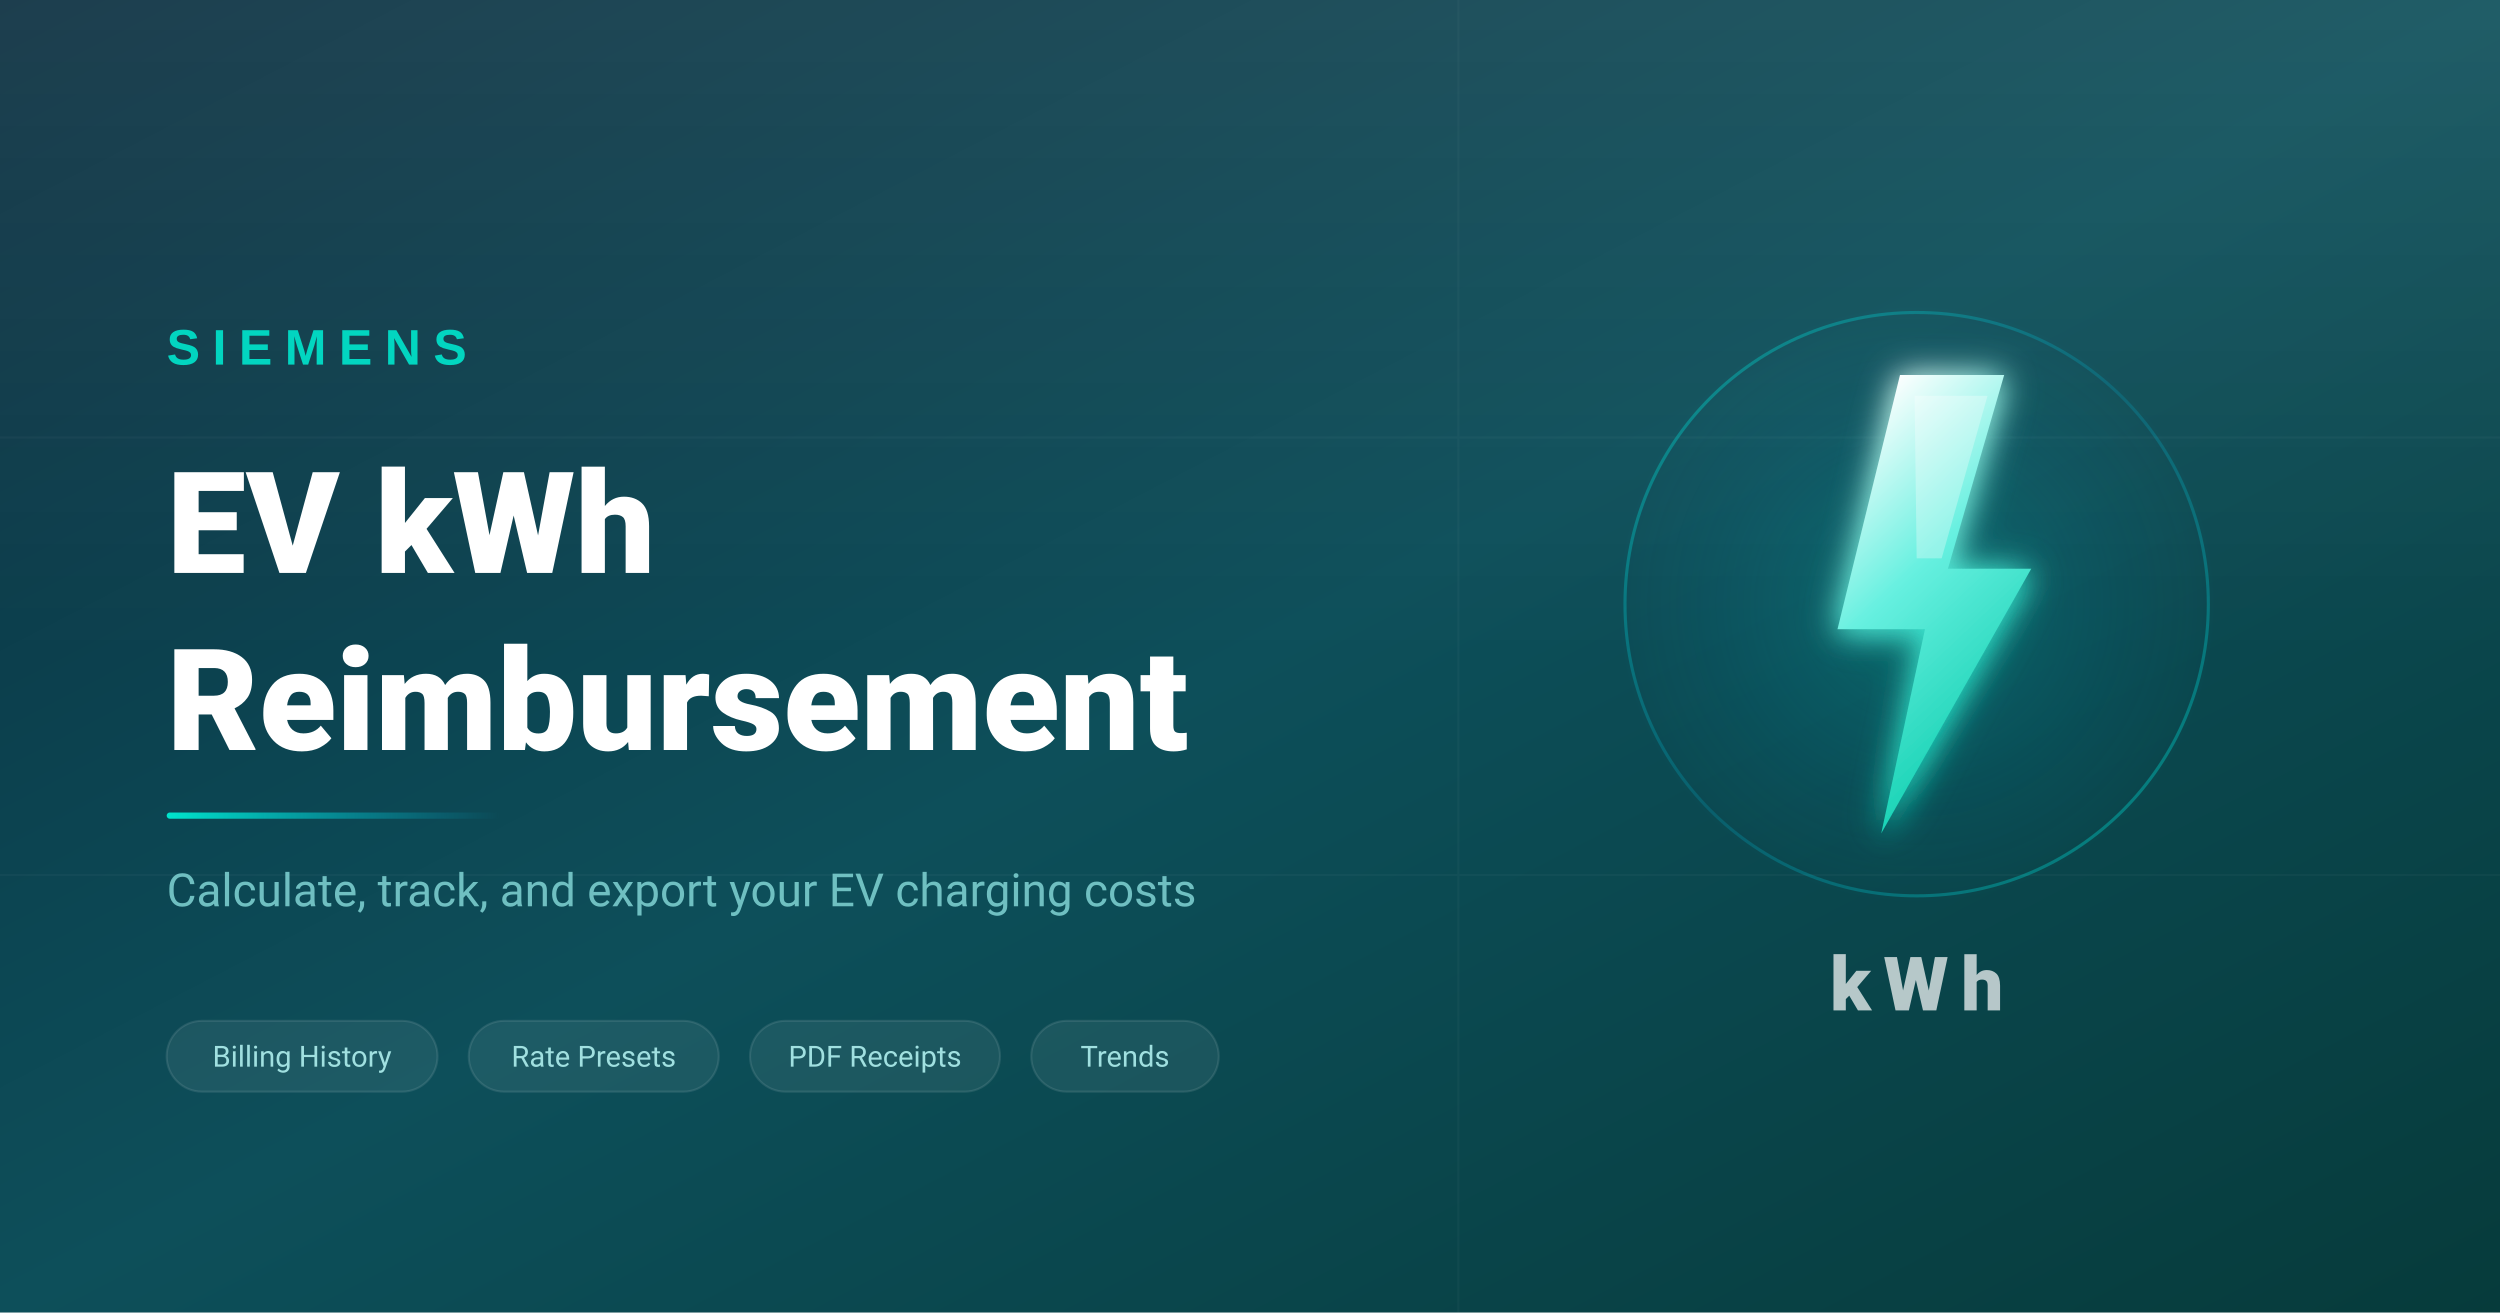
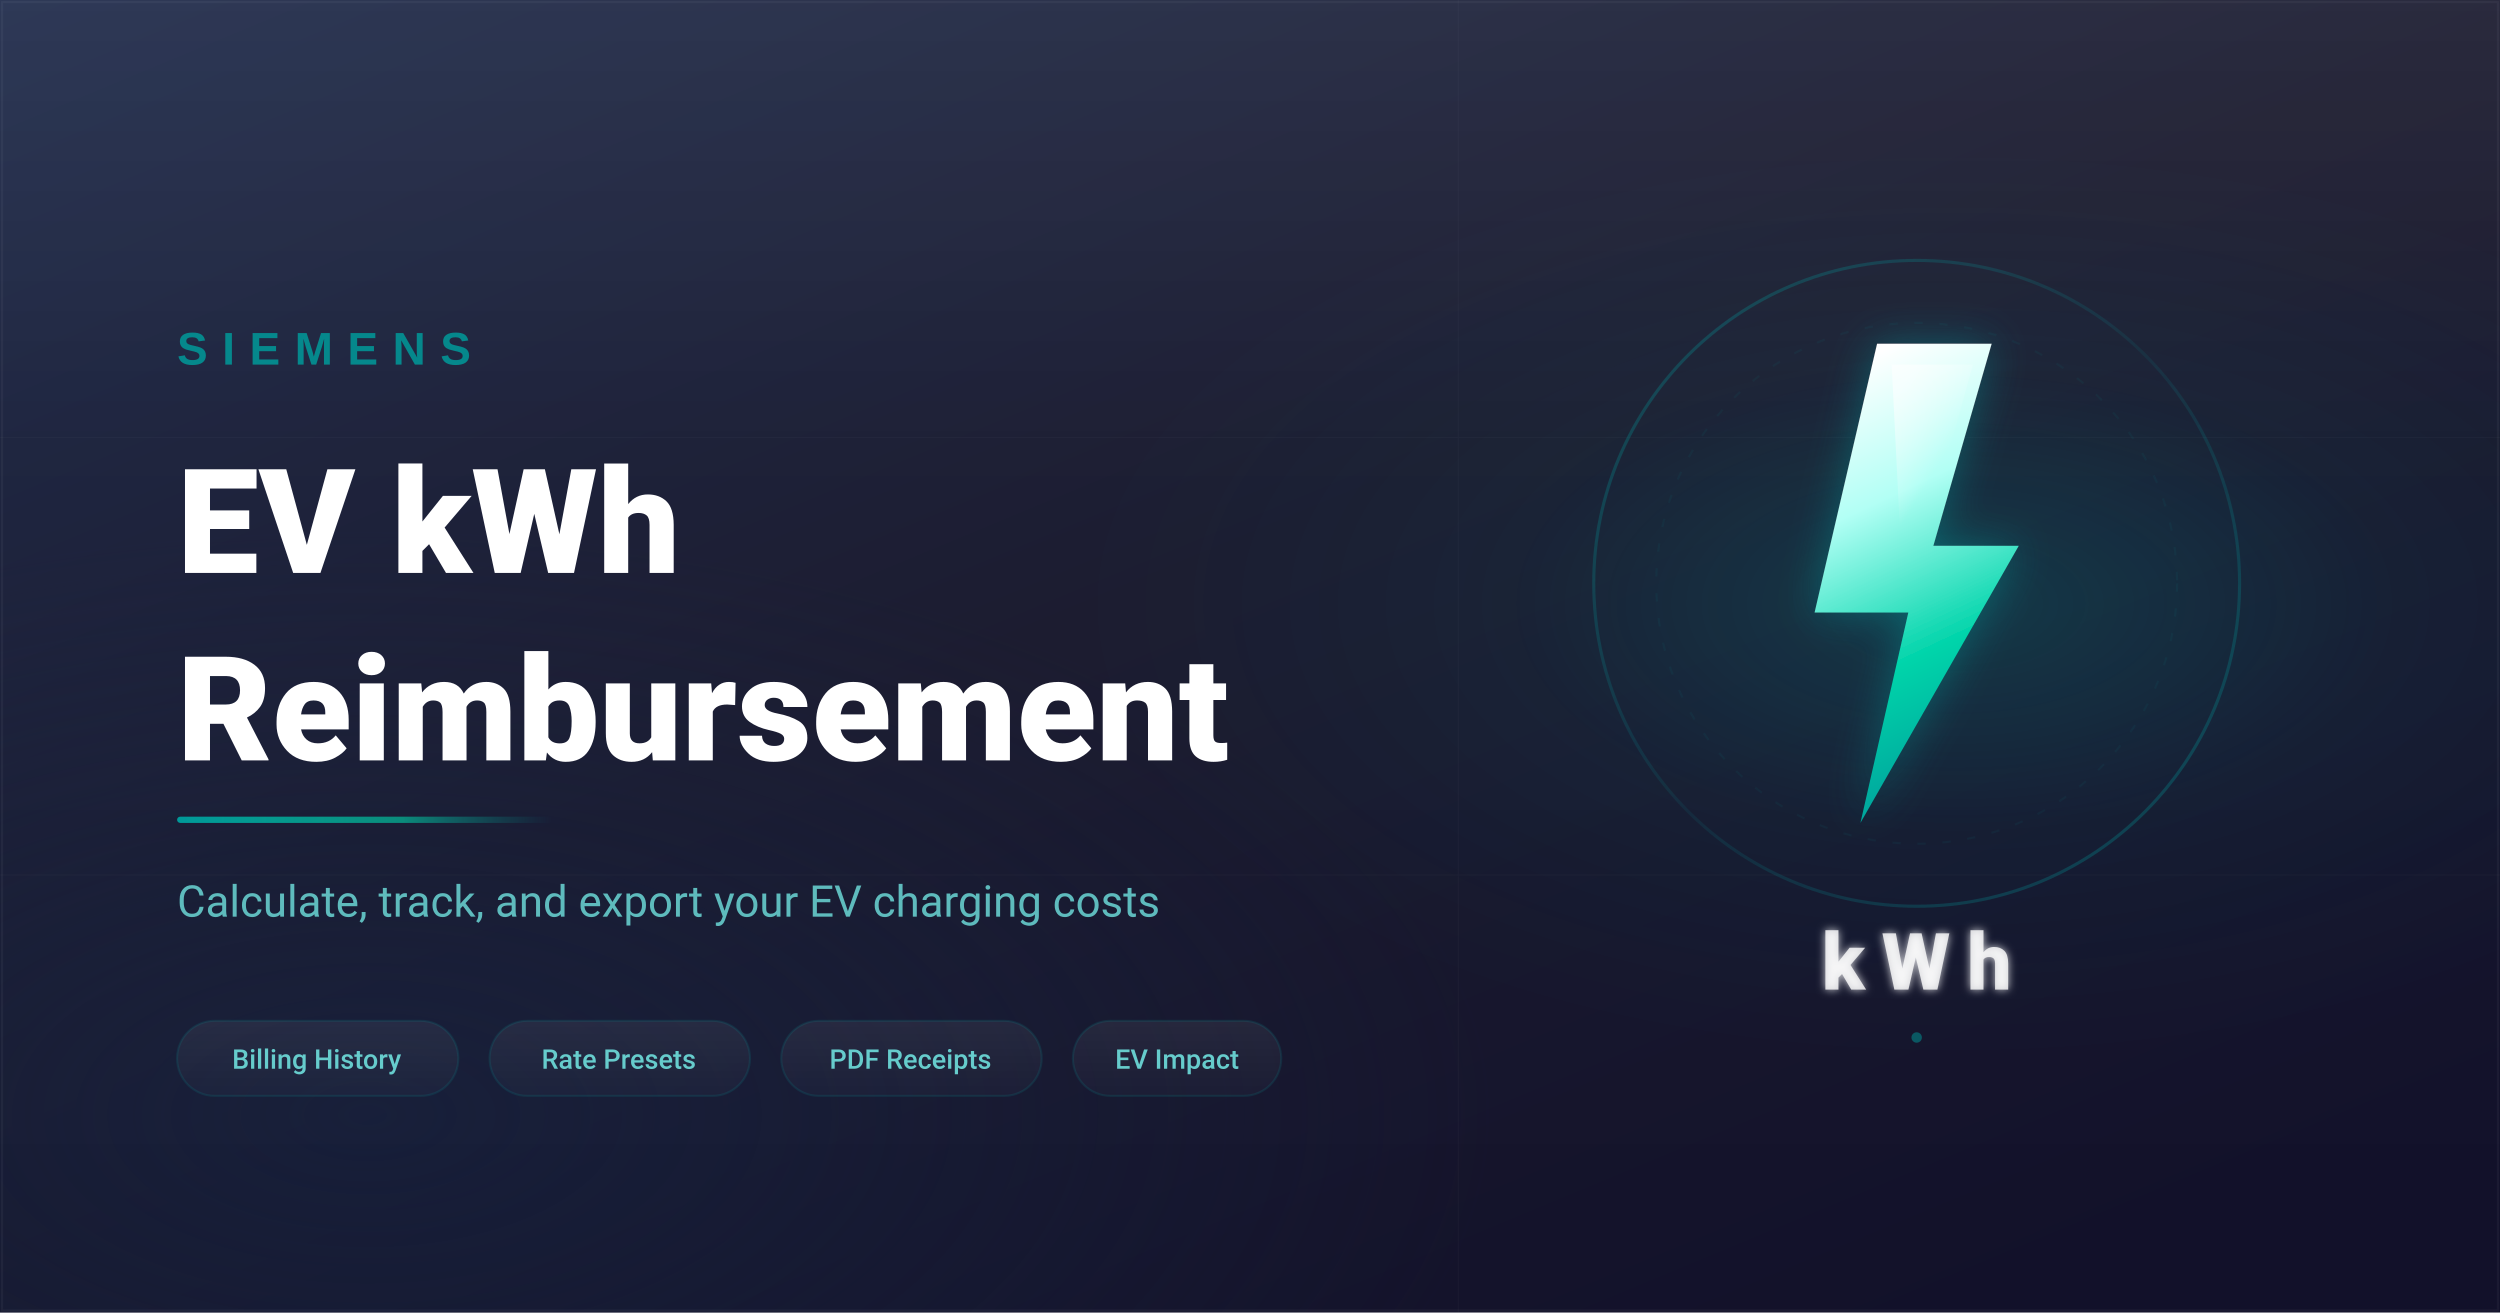
<svg xmlns="http://www.w3.org/2000/svg" width="1200" height="630" viewBox="0 0 1200 630">
  <defs>
-     <linearGradient id="bg" x1="0" y1="0" x2="1" y2="1">
-       <stop offset="0%" stop-color="#0a2e3f" />
-       <stop offset="50%" stop-color="#0d4f5a" />
-       <stop offset="100%" stop-color="#063b3b" />
+     <linearGradient id="bg" x1="0" y1="0" x2="0.8" y2="1">
+       <stop offset="0%" stop-color="#1e2a4a" />
+       <stop offset="50%" stop-color="#1a1a2e" />
+       <stop offset="100%" stop-color="#12112a" />
    </linearGradient>
-     <linearGradient id="shine" x1="0.5" y1="0" x2="0.5" y2="0.5">
-       <stop offset="0%" stop-color="white" stop-opacity="0.08" />
+     <radialGradient id="ambientGlow" cx="0.78" cy="0.46" r="0.35">
+       <stop offset="0%" stop-color="#009999" stop-opacity="0.25" />
+       <stop offset="50%" stop-color="#009999" stop-opacity="0.06" />
+       <stop offset="100%" stop-color="#009999" stop-opacity="0" />
+     </radialGradient>
+     <radialGradient id="secondGlow" cx="0.15" cy="0.85" r="0.45">
+       <stop offset="0%" stop-color="#16213e" stop-opacity="0.7" />
+       <stop offset="100%" stop-color="#16213e" stop-opacity="0" />
+     </radialGradient>
+     <linearGradient id="glassShine" x1="0" y1="0" x2="0" y2="1">
+       <stop offset="0%" stop-color="white" stop-opacity="0.07" />
+       <stop offset="35%" stop-color="white" stop-opacity="0.01" />
      <stop offset="100%" stop-color="white" stop-opacity="0" />
    </linearGradient>
-     <linearGradient id="bolt" x1="0.3" y1="0" x2="0.7" y2="1">
+     <linearGradient id="bolt" x1="0.4" y1="0" x2="0.6" y2="1">
      <stop offset="0%" stop-color="#ffffff" />
-       <stop offset="40%" stop-color="#67f0e0" />
-       <stop offset="100%" stop-color="#00c9a7" />
+       <stop offset="30%" stop-color="#b2fff5" />
+       <stop offset="65%" stop-color="#00d4aa" />
+       <stop offset="100%" stop-color="#009999" />
+     </linearGradient>
+     <linearGradient id="boltHighlight" x1="0.3" y1="0" x2="0.7" y2="0.5">
+       <stop offset="0%" stop-color="#ffffff" stop-opacity="0.55" />
+       <stop offset="100%" stop-color="#ffffff" stop-opacity="0" />
    </linearGradient>
    <linearGradient id="ring" x1="0" y1="0" x2="1" y2="1">
-       <stop offset="0%" stop-color="#00e5cc" stop-opacity="0.45" />
-       <stop offset="50%" stop-color="#00b4d8" stop-opacity="0.2" />
-       <stop offset="100%" stop-color="#00e5cc" stop-opacity="0.45" />
+       <stop offset="0%" stop-color="#009999" stop-opacity="0.5" />
+       <stop offset="50%" stop-color="#00b3b3" stop-opacity="0.12" />
+       <stop offset="100%" stop-color="#009999" stop-opacity="0.5" />
    </linearGradient>
-     <radialGradient id="glow" cx="0.5" cy="0.5" r="0.4">
-       <stop offset="0%" stop-color="#00e5cc" stop-opacity="0.2" />
-       <stop offset="70%" stop-color="#00b4d8" stop-opacity="0.05" />
-       <stop offset="100%" stop-color="#00b4d8" stop-opacity="0" />
-     </radialGradient>
-     <filter id="boltShadow" x="-30%" y="-30%" width="160%" height="160%">
-       <feDropShadow dx="0" dy="3" stdDeviation="6" flood-color="#00e5cc" flood-opacity="0.4" />
+     <filter id="boltGlow" x="-40%" y="-40%" width="180%" height="180%">
+       <feGaussianBlur in="SourceAlpha" stdDeviation="10" result="blur" />
+       <feFlood flood-color="#009999" flood-opacity="0.45" result="color" />
+       <feComposite in="color" in2="blur" operator="in" result="shadow" />
+       <feMerge>
+         <feMergeNode in="shadow" />
+         <feMergeNode in="SourceGraphic" />
+       </feMerge>
    </filter>
    <filter id="bloom" x="-50%" y="-50%" width="200%" height="200%">
-       <feGaussianBlur in="SourceGraphic" stdDeviation="8" result="blur" />
+       <feGaussianBlur in="SourceGraphic" stdDeviation="5" result="blur" />
+       <feMerge>
+         <feMergeNode in="blur" />
+         <feMergeNode in="SourceGraphic" />
+       </feMerge>
+     </filter>
+     <filter id="textGlow" x="-20%" y="-20%" width="140%" height="140%">
+       <feGaussianBlur in="SourceGraphic" stdDeviation="2" result="blur" />
      <feMerge>
        <feMergeNode in="blur" />
        <feMergeNode in="SourceGraphic" />
      </feMerge>
    </filter>
    <linearGradient id="accent" x1="0" y1="0" x2="1" y2="0">
-       <stop offset="0%" stop-color="#00e5cc" />
-       <stop offset="100%" stop-color="#00b4d8" stop-opacity="0" />
+       <stop offset="0%" stop-color="#009999" />
+       <stop offset="60%" stop-color="#00d4aa" stop-opacity="0.6" />
+       <stop offset="100%" stop-color="#009999" stop-opacity="0" />
+     </linearGradient>
+     <linearGradient id="pillBg" x1="0" y1="0" x2="0" y2="1">
+       <stop offset="0%" stop-color="white" stop-opacity="0.06" />
+       <stop offset="100%" stop-color="white" stop-opacity="0.02" />
    </linearGradient>
  </defs>
  <rect width="1200" height="630" fill="url(#bg)" />
-   <rect width="1200" height="630" fill="url(#shine)" />
-   <g opacity="0.03" stroke="white" stroke-width="1">
+   <rect width="1200" height="630" fill="url(#ambientGlow)" />
+   <rect width="1200" height="630" fill="url(#secondGlow)" />
+   <rect width="1200" height="630" fill="url(#glassShine)" />
+   <rect x="1" y="1" width="1198" height="628" rx="0" fill="none" stroke="white" stroke-opacity="0.04" stroke-width="1" />
+   <g opacity="0.025" stroke="white" stroke-width="0.5">
    <line x1="0" y1="210" x2="1200" y2="210" />
    <line x1="0" y1="420" x2="1200" y2="420" />
    <line x1="700" y1="0" x2="700" y2="630" />
  </g>
-   <g transform="translate(920, 290)">
-     <circle cx="0" cy="0" r="180" fill="url(#glow)" />
-     <circle cx="0" cy="0" r="140" fill="none" stroke="url(#ring)" stroke-width="1.5" />
-     <g filter="url(#bloom)">
-       <path d="M-8,-110 L42,-110 L15,-17 L55,-17 L-17,110 L4,12 L-38,12 Z" fill="url(#bolt)" filter="url(#boltShadow)" />
-       <path d="M-1,-100 L34,-100 L12,-22 L0,-22 Z" fill="white" opacity="0.3" />
+   <g transform="translate(920, 280)">
+     <circle cx="0" cy="0" r="155" fill="none" stroke="url(#ring)" stroke-width="1.5" opacity="0.7" />
+     <circle cx="0" cy="0" r="125" fill="none" stroke="#009999" stroke-opacity="0.07" stroke-width="1" stroke-dasharray="4 8" />
+     <g filter="url(#boltGlow)">
+       <path d="M-19,-115 L36,-115 L8,-18 L49,-18 L-27,115 L-4,14 L-49,14 Z" fill="url(#bolt)" />
+       <path d="M-12,-105 L27,-105 L5,-25 L-8,-25 Z" fill="url(#boltHighlight)" />
    </g>
-     <text x="0" y="195" text-anchor="middle" font-family="-apple-system,BlinkMacSystemFont,'Segoe UI',Roboto,sans-serif" font-size="36" font-weight="800" fill="white" opacity="0.7" letter-spacing="6">kWh</text>
+     <g filter="url(#textGlow)">
+       <text x="0" y="195" text-anchor="middle" font-family="-apple-system,BlinkMacSystemFont,'SF Pro Display','Segoe UI',Roboto,sans-serif" font-size="38" font-weight="800" fill="white" opacity="0.8" letter-spacing="8">kWh</text>
+     </g>
+     <circle cx="0" cy="218" r="2.5" fill="#009999" opacity="0.5" />
  </g>
-   <text x="80" y="175" font-family="Arial,Helvetica,sans-serif" font-size="24" font-weight="bold" fill="#00e5cc" letter-spacing="6" opacity="0.9">SIEMENS</text>
-   <text x="80" y="275" font-family="-apple-system,BlinkMacSystemFont,'Segoe UI',Roboto,sans-serif" font-size="68" font-weight="800" fill="white">EV kWh</text>
-   <text x="80" y="360" font-family="-apple-system,BlinkMacSystemFont,'Segoe UI',Roboto,sans-serif" font-size="68" font-weight="800" fill="white">Reimbursement</text>
-   <rect x="80" y="390" width="160" height="3" rx="1.5" fill="url(#accent)" />
-   <text x="80" y="435" font-family="-apple-system,BlinkMacSystemFont,'Segoe UI',Roboto,sans-serif" font-size="22" fill="#80d4d4" opacity="0.85">Calculate, track, and export your EV charging costs</text>
-   <g transform="translate(80, 490)">
-     <rect x="0" y="0" width="130" height="34" rx="17" fill="white" fill-opacity="0.07" stroke="white" stroke-opacity="0.1" stroke-width="1" />
-     <text x="65" y="22" text-anchor="middle" font-family="-apple-system,BlinkMacSystemFont,'Segoe UI',Roboto,sans-serif" font-size="14" fill="#a0e0e0">Billing History</text>
-     <rect x="145" y="0" width="120" height="34" rx="17" fill="white" fill-opacity="0.07" stroke="white" stroke-opacity="0.1" stroke-width="1" />
-     <text x="205" y="22" text-anchor="middle" font-family="-apple-system,BlinkMacSystemFont,'Segoe UI',Roboto,sans-serif" font-size="14" fill="#a0e0e0">Rate Presets</text>
-     <rect x="280" y="0" width="120" height="34" rx="17" fill="white" fill-opacity="0.07" stroke="white" stroke-opacity="0.1" stroke-width="1" />
-     <text x="340" y="22" text-anchor="middle" font-family="-apple-system,BlinkMacSystemFont,'Segoe UI',Roboto,sans-serif" font-size="14" fill="#a0e0e0">PDF Receipts</text>
-     <rect x="415" y="0" width="90" height="34" rx="17" fill="white" fill-opacity="0.07" stroke="white" stroke-opacity="0.1" stroke-width="1" />
-     <text x="460" y="22" text-anchor="middle" font-family="-apple-system,BlinkMacSystemFont,'Segoe UI',Roboto,sans-serif" font-size="14" fill="#a0e0e0">Trends</text>
+   <text x="85" y="175" font-family="Arial,Helvetica,sans-serif" font-size="22" font-weight="bold" fill="#009999" letter-spacing="7" opacity="0.85">SIEMENS</text>
+   <text x="85" y="275" font-family="-apple-system,BlinkMacSystemFont,'SF Pro Display','Segoe UI',Roboto,sans-serif" font-size="70" font-weight="800" fill="white">EV kWh</text>
+   <text x="85" y="365" font-family="-apple-system,BlinkMacSystemFont,'SF Pro Display','Segoe UI',Roboto,sans-serif" font-size="70" font-weight="800" fill="white">Reimbursement</text>
+   <rect x="85" y="392" width="180" height="3" rx="1.5" fill="url(#accent)" />
+   <text x="85" y="440" font-family="-apple-system,BlinkMacSystemFont,'SF Pro Display','Segoe UI',Roboto,sans-serif" font-size="21" fill="#66cccc" opacity="0.9">Calculate, track, and export your EV charging costs</text>
+   <g transform="translate(85, 490)">
+     <rect x="0" y="0" width="135" height="36" rx="18" fill="url(#pillBg)" stroke="#009999" stroke-opacity="0.15" stroke-width="1" />
+     <text x="67" y="23" text-anchor="middle" font-family="-apple-system,BlinkMacSystemFont,'Segoe UI',Roboto,sans-serif" font-size="13" font-weight="500" fill="#66cccc">Billing History</text>
+     <rect x="150" y="0" width="125" height="36" rx="18" fill="url(#pillBg)" stroke="#009999" stroke-opacity="0.15" stroke-width="1" />
+     <text x="212" y="23" text-anchor="middle" font-family="-apple-system,BlinkMacSystemFont,'Segoe UI',Roboto,sans-serif" font-size="13" font-weight="500" fill="#66cccc">Rate Presets</text>
+     <rect x="290" y="0" width="125" height="36" rx="18" fill="url(#pillBg)" stroke="#009999" stroke-opacity="0.15" stroke-width="1" />
+     <text x="352" y="23" text-anchor="middle" font-family="-apple-system,BlinkMacSystemFont,'Segoe UI',Roboto,sans-serif" font-size="13" font-weight="500" fill="#66cccc">PDF Receipts</text>
+     <rect x="430" y="0" width="100" height="36" rx="18" fill="url(#pillBg)" stroke="#009999" stroke-opacity="0.15" stroke-width="1" />
+     <text x="480" y="23" text-anchor="middle" font-family="-apple-system,BlinkMacSystemFont,'Segoe UI',Roboto,sans-serif" font-size="13" font-weight="500" fill="#66cccc">EV Impact</text>
  </g>
</svg>
